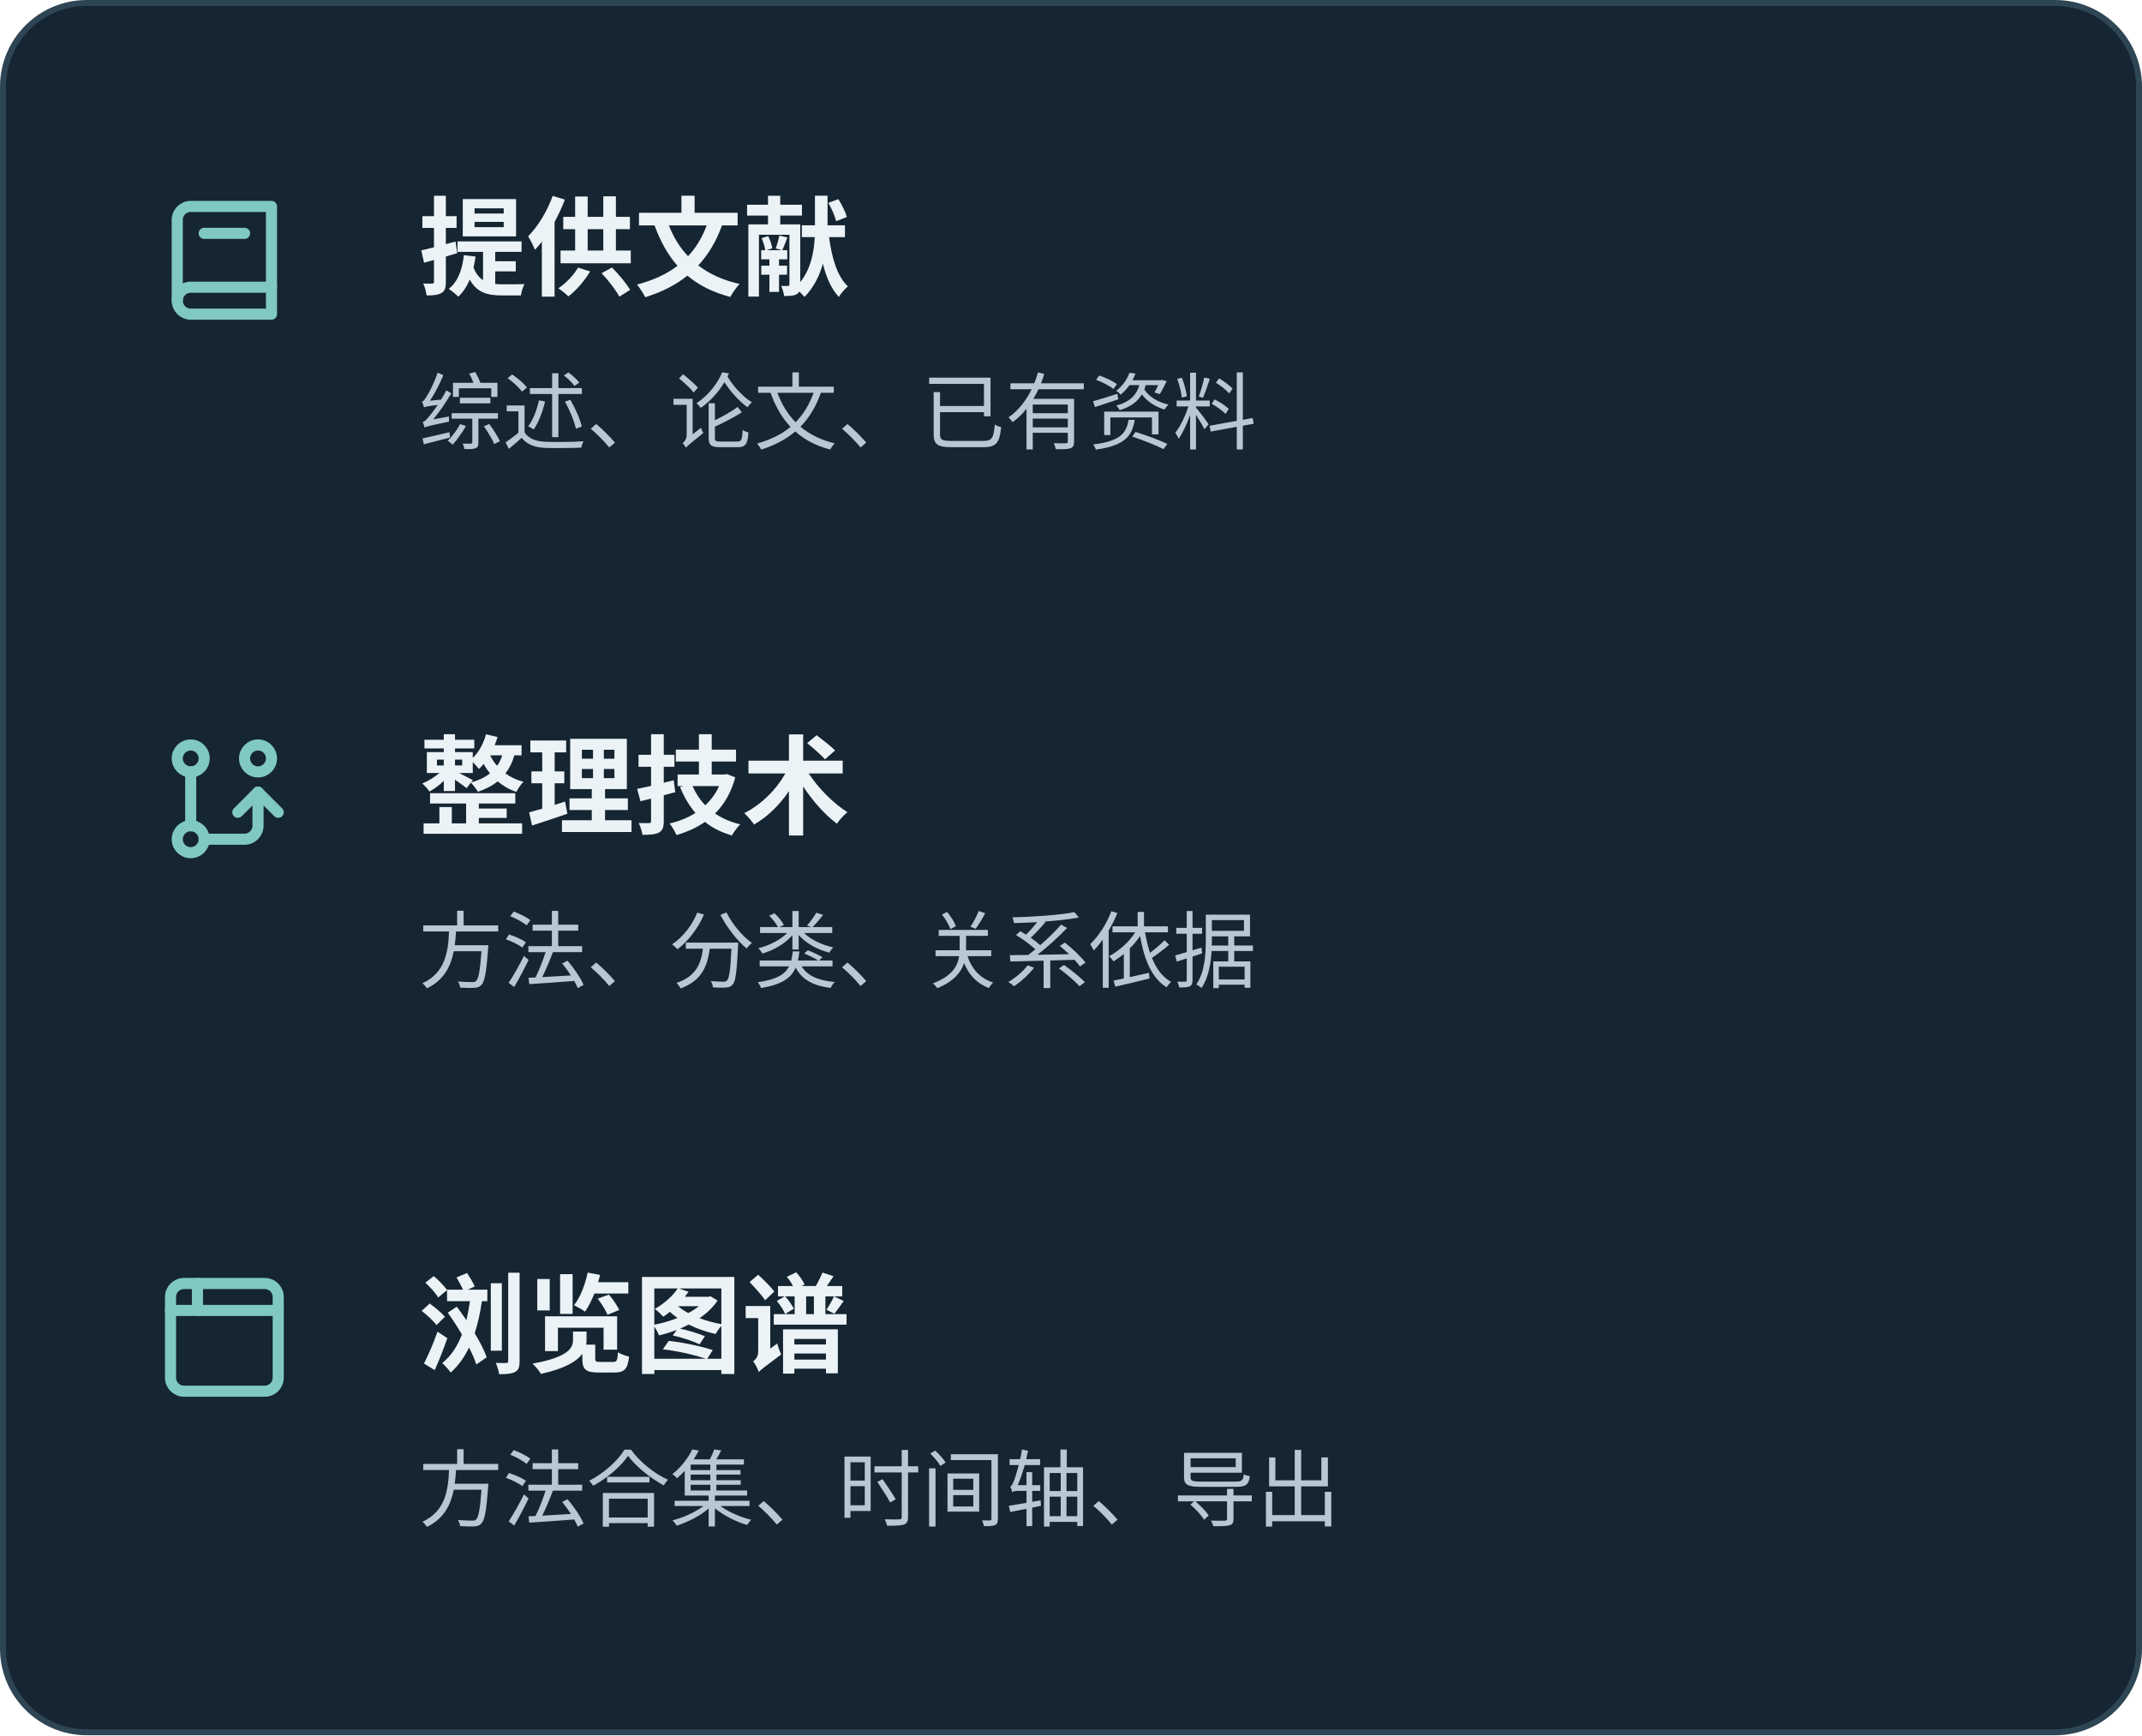
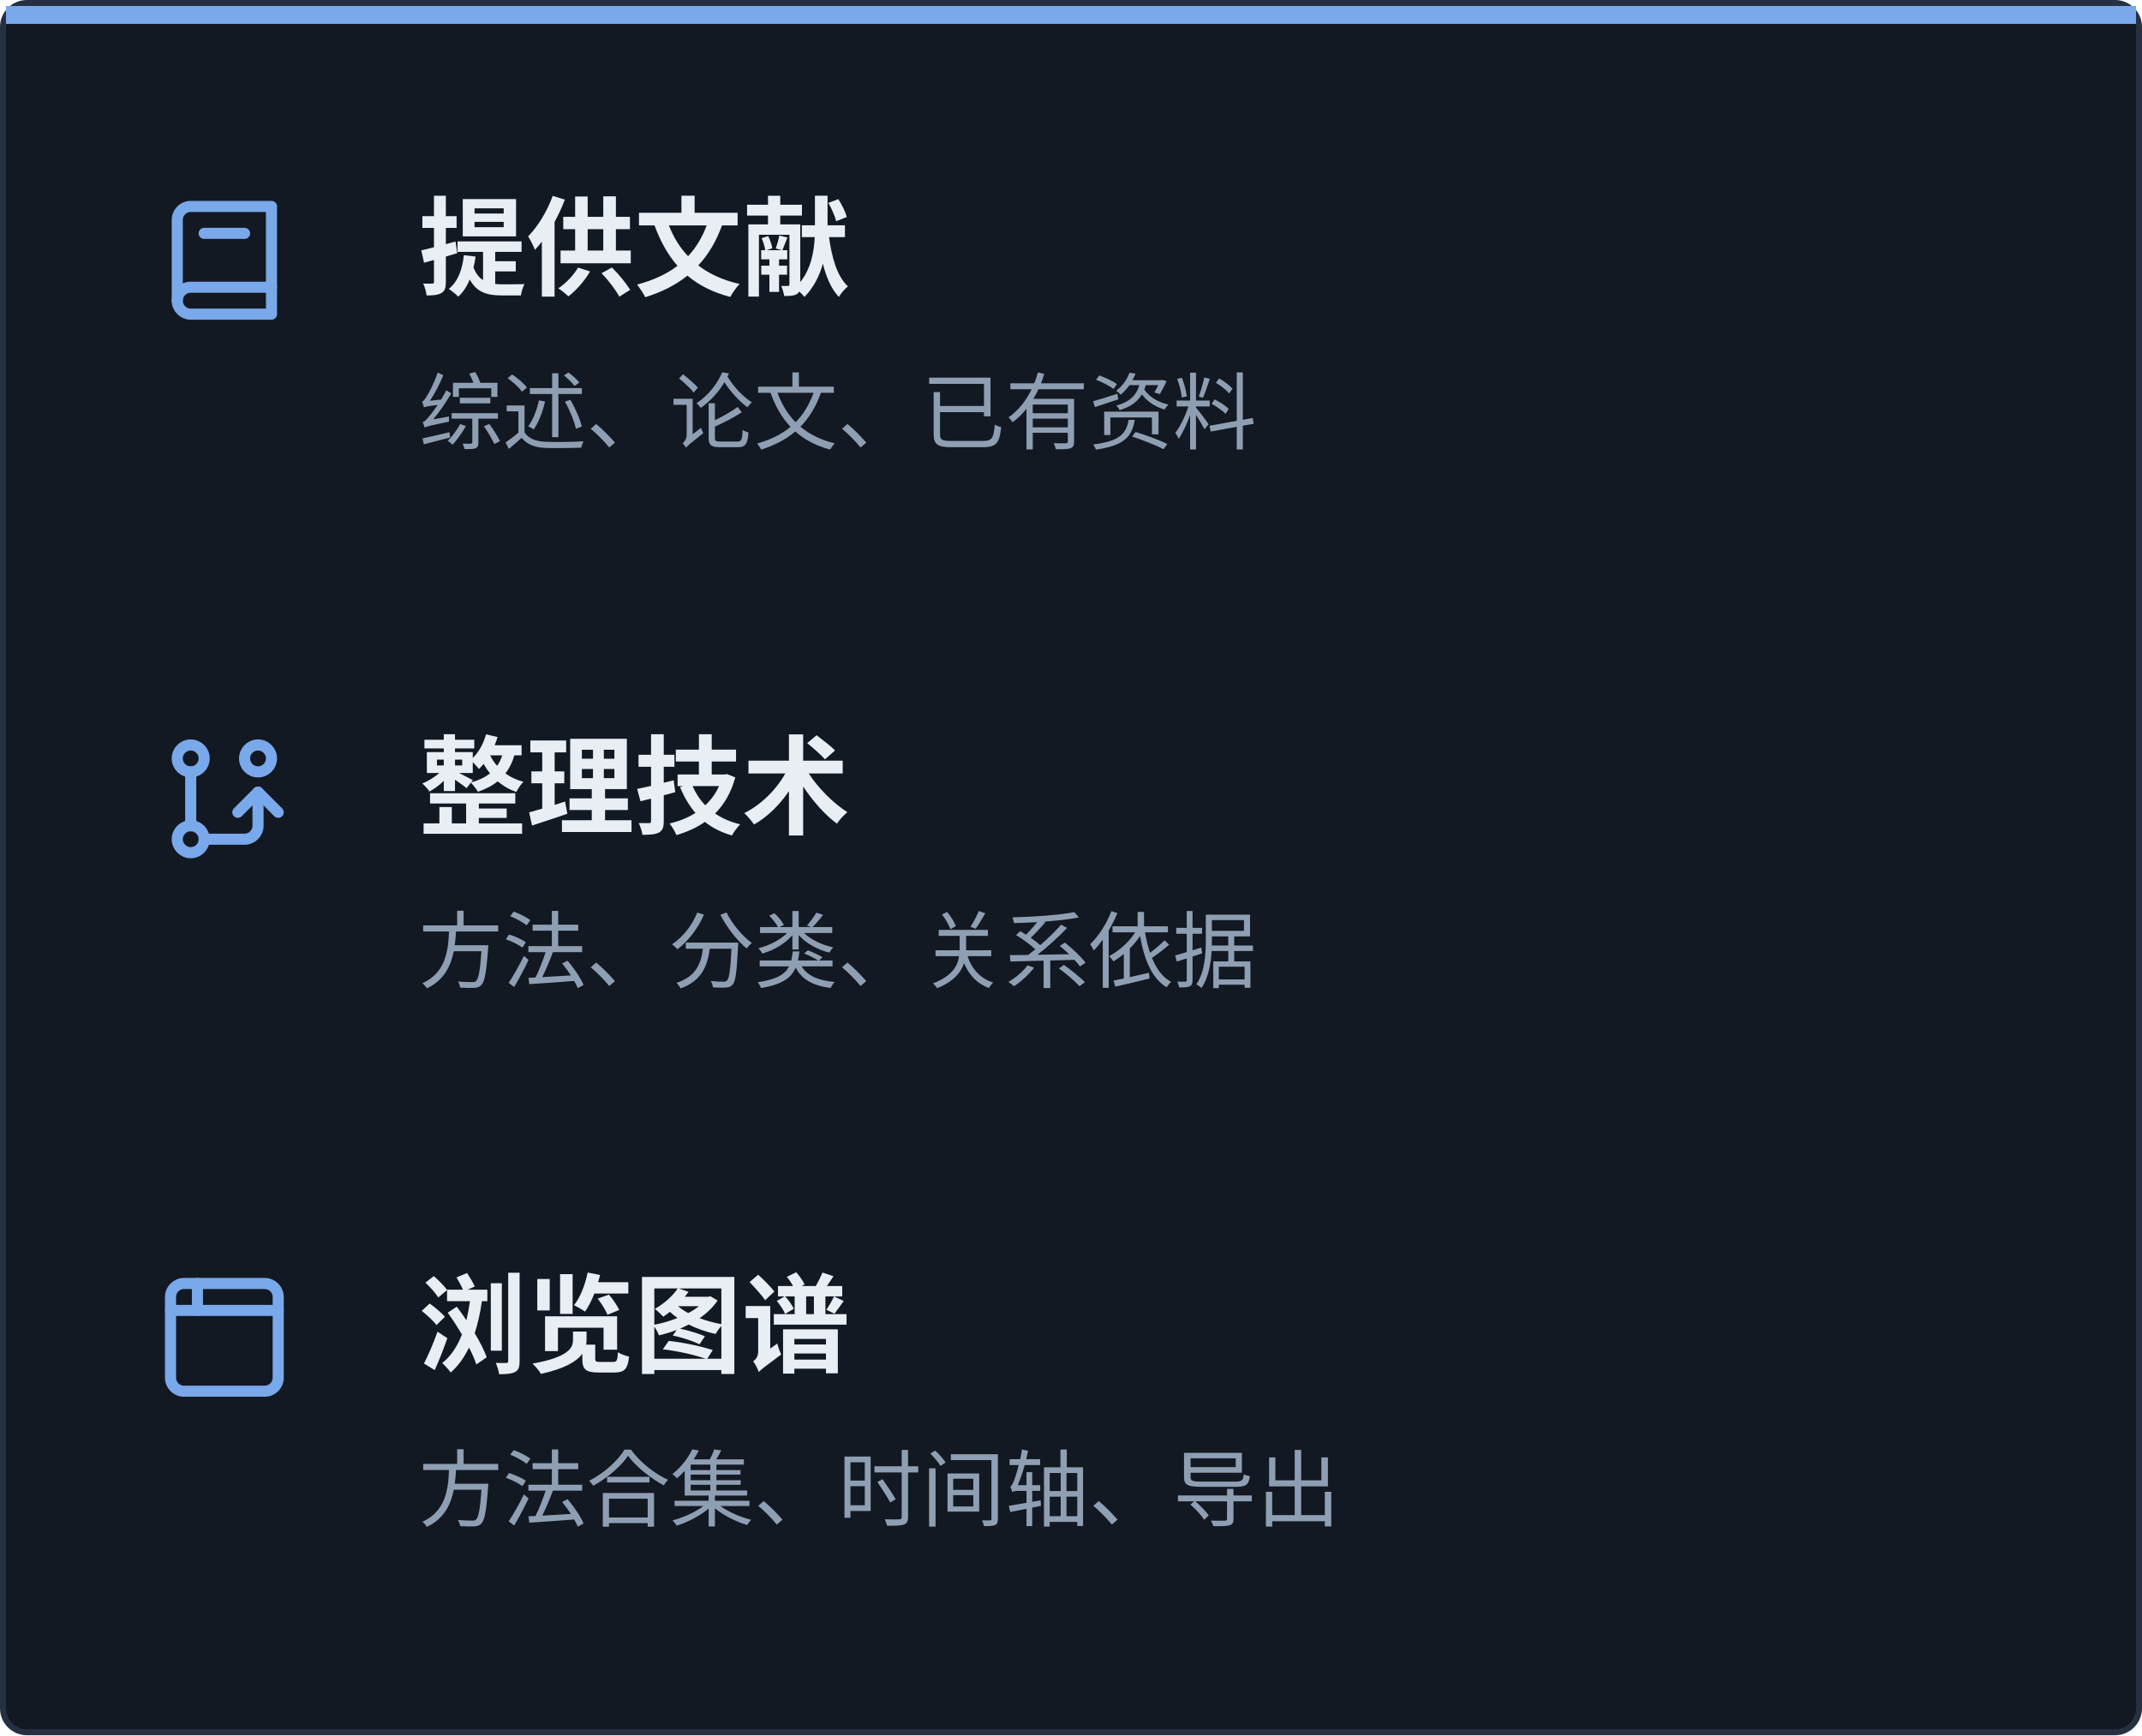
<svg xmlns="http://www.w3.org/2000/svg" width="358" height="290" viewBox="0 0 358 290" role="img" aria-label="提供文献 → 整理技术 → 浏览图谱">
-   <rect x=".5" y=".5" width="357" height="289" rx="14" fill="#152531" stroke="#2E4554" />
-   <g transform="translate(24 30) scale(1.125)" fill="none" stroke="#80C9C0" stroke-width="1.65" stroke-linecap="round" stroke-linejoin="round">
+   <rect x=".5" y=".5" width="357" height="289" rx="4" fill="#131922" stroke="#253142" />
+   <rect x="1" y="1" width="356" height="3" fill="#79A8EB" />
+   <g transform="translate(24 30) scale(1.125)" fill="none" stroke="#79A8EB" stroke-width="1.65" stroke-linecap="round" stroke-linejoin="round">
    <path stroke="none" d="M0 0h24v24H0z" fill="none" />
    <path d="M19 4v16h-12a2 2 0 0 1 -2 -2v-12a2 2 0 0 1 2 -2h12" />
    <path d="M19 16h-12a2 2 0 0 0 -2 2" />
    <path d="M9 8h6" />
  </g>
  <g font-family="'Segoe UI','Microsoft YaHei','PingFang SC',sans-serif">
-     <text x="70" y="48" font-size="18" font-weight="650" fill="#ECF3F7">提供文献</text>
-     <text x="70" y="74" font-size="14" fill="#B8C8D2">综述、论文、已有资料</text>
+     <text x="70" y="48" font-family="Cambria,'Palatino Linotype','Noto Serif SC',Georgia,serif" font-size="18" font-weight="700" fill="#E9EEF5">提供文献</text>
+     <text x="70" y="74" font-size="14" fill="#8F9FB3">综述、论文、已有资料</text>
  </g>
-   <g transform="translate(24 120) scale(1.125)" fill="none" stroke="#80C9C0" stroke-width="1.65" stroke-linecap="round" stroke-linejoin="round">
+   <g transform="translate(24 120) scale(1.125)" fill="none" stroke="#79A8EB" stroke-width="1.65" stroke-linecap="round" stroke-linejoin="round">
    <path stroke="none" d="M0 0h24v24H0z" fill="none" />
    <path d="M5 18a2 2 0 1 0 4 0a2 2 0 1 0 -4 0" />
    <path d="M5 6a2 2 0 1 0 4 0a2 2 0 1 0 -4 0" />
    <path d="M15 6a2 2 0 1 0 4 0a2 2 0 1 0 -4 0" />
    <path d="M7 8l0 8" />
    <path d="M9 18h6a2 2 0 0 0 2 -2v-5" />
    <path d="M14 14l3 -3l3 3" />
  </g>
  <g font-family="'Segoe UI','Microsoft YaHei','PingFang SC',sans-serif">
-     <text x="70" y="138" font-size="18" font-weight="650" fill="#ECF3F7">整理技术</text>
-     <text x="70" y="164" font-size="14" fill="#B8C8D2">方法、分类、关系依据</text>
+     <text x="70" y="138" font-family="Cambria,'Palatino Linotype','Noto Serif SC',Georgia,serif" font-size="18" font-weight="700" fill="#E9EEF5">整理技术</text>
+     <text x="70" y="164" font-size="14" fill="#8F9FB3">方法、分类、关系依据</text>
  </g>
-   <g transform="translate(24 210) scale(1.125)" fill="none" stroke="#80C9C0" stroke-width="1.65" stroke-linecap="round" stroke-linejoin="round">
+   <g transform="translate(24 210) scale(1.125)" fill="none" stroke="#79A8EB" stroke-width="1.65" stroke-linecap="round" stroke-linejoin="round">
    <path stroke="none" d="M0 0h24v24H0z" fill="none" />
    <path d="M4 8h16" />
    <path d="M4 6a2 2 0 0 1 2 -2h12a2 2 0 0 1 2 2v12a2 2 0 0 1 -2 2h-12a2 2 0 0 1 -2 -2l0 -12" />
    <path d="M8 4v4" />
  </g>
  <g font-family="'Segoe UI','Microsoft YaHei','PingFang SC',sans-serif">
-     <text x="70" y="228" font-size="18" font-weight="650" fill="#ECF3F7">浏览图谱</text>
-     <text x="70" y="254" font-size="14" fill="#B8C8D2">方法合集、时间轴、导出</text>
+     <text x="70" y="228" font-family="Cambria,'Palatino Linotype','Noto Serif SC',Georgia,serif" font-size="18" font-weight="700" fill="#E9EEF5">浏览图谱</text>
+     <text x="70" y="254" font-size="14" fill="#8F9FB3">方法合集、时间轴、导出</text>
  </g>
</svg>
